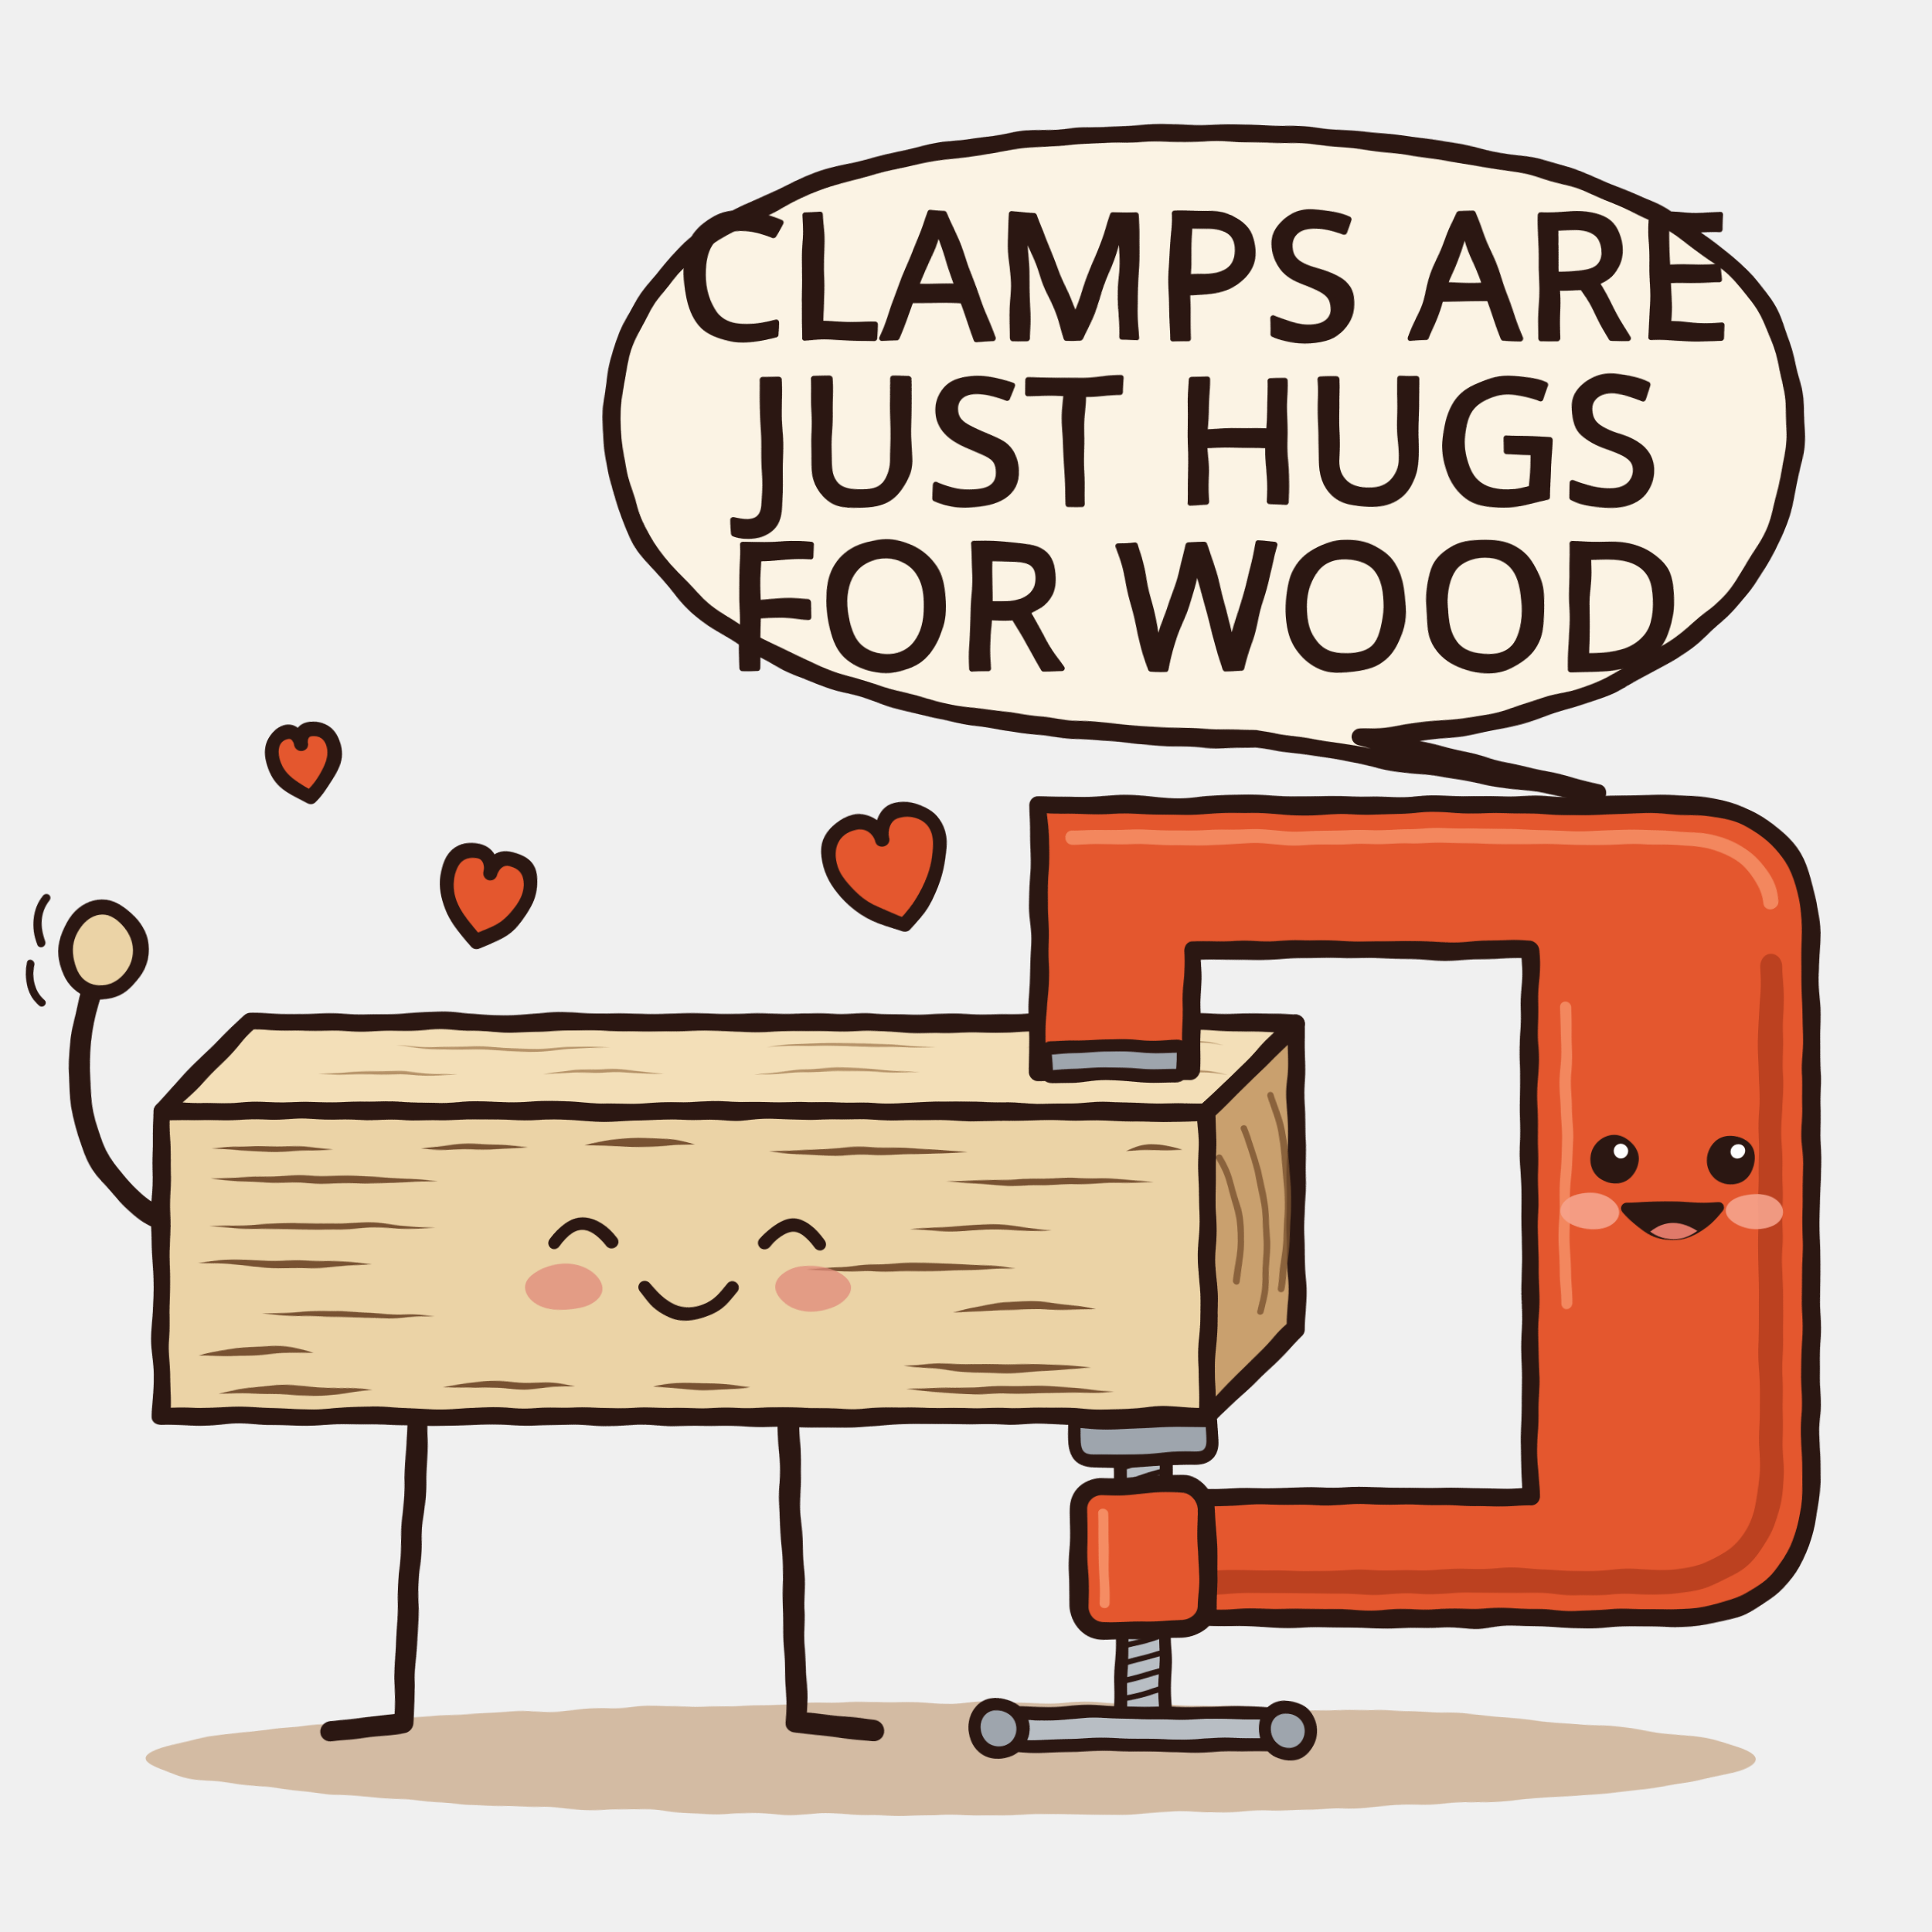
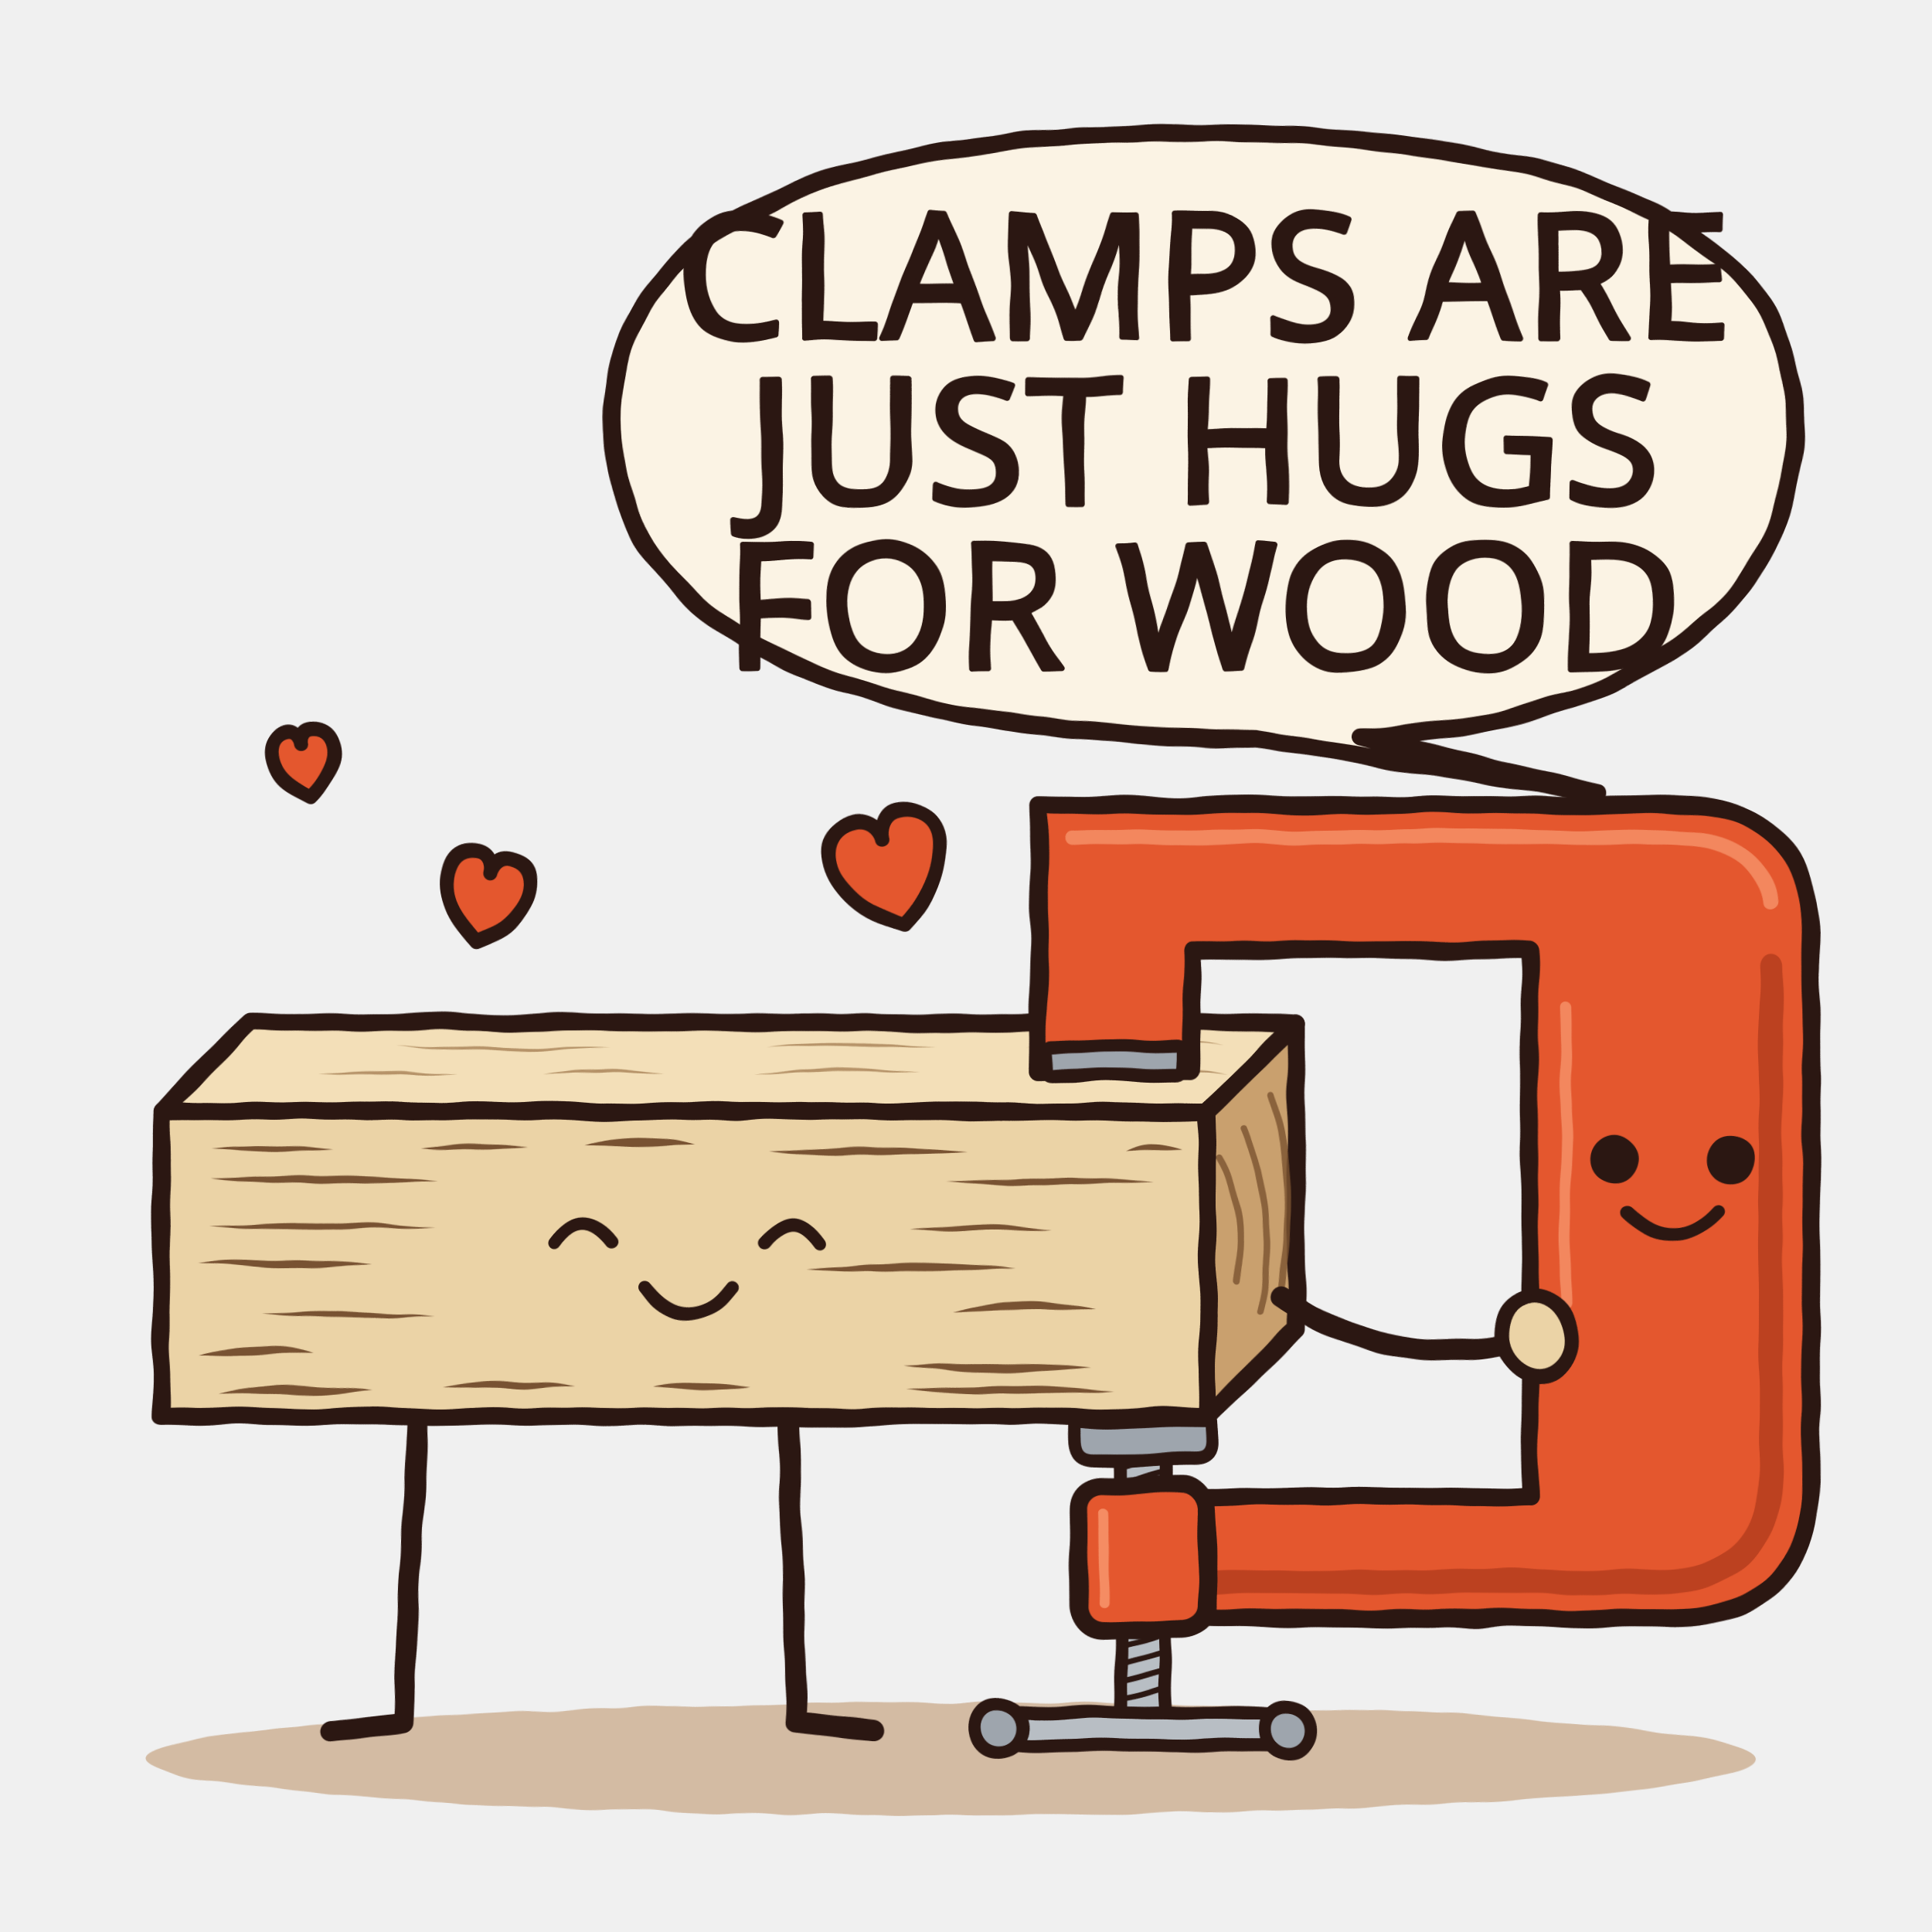
<svg xmlns="http://www.w3.org/2000/svg" width="2400" height="2400" viewBox="0 0 2400 2400">
  <defs>
    <style>@font-face{font-family:hand;src:url(Patrick_Hand.ttf)}
.t{font-family:hand;font-size:215px;fill:#2B1712;stroke:#2B1712;stroke-width:7;stroke-linejoin:round;text-anchor:middle;letter-spacing:4px}</style>
    <filter id="wob" x="-5%" y="-5%" width="110%" height="110%">
      <feTurbulence type="fractalNoise" baseFrequency="0.012" numOctaves="2" seed="3" />
      <feDisplacementMap in="SourceGraphic" scale="9" xChannelSelector="R" yChannelSelector="G" />
    </filter>
  </defs>
  <g filter="url(#wob)" stroke-linecap="round" stroke-linejoin="round">
    <ellipse cx="1180" cy="2185" rx="1000" ry="70" fill="#C9A98A" opacity="0.75" />
    <path d="M760,520 C760,250 1100,165 1480,165 C1880,165 2230,250 2230,520 C2230,800 1960,905 1690,915  L1985,985 L1560,918 C1080,915 760,800 760,520 Z" fill="#FBF3E4" stroke="#2B1712" stroke-width="22" />
    <text class="t" x="1495" y="420">CLAMPS ARE</text>
    <text class="t" x="1495" y="625">JUST HUGS</text>
    <text class="t" x="1495" y="830">FOR WOOD</text>
    <path d="M520,1740 L500,2140 L410,2150" fill="none" stroke="#2B1712" stroke-width="26" />
    <path d="M980,1740 L990,2140 L1085,2150" fill="none" stroke="#2B1712" stroke-width="26" />
-     <path d="M215,1520 C110,1480 70,1360 120,1215" fill="none" stroke="#2B1712" stroke-width="26" />
-     <ellipse cx="128" cy="1180" rx="46" ry="52" fill="#EBD3A6" stroke="#2B1712" stroke-width="18" />
-     <path d="M60,1115 q-20,25 -8,55 M50,1245 q-22,-20 -12,-50" fill="none" stroke="#2B1712" stroke-width="10" />
    <polygon points="200,1380 310,1270 1610,1270 1500,1380" fill="#F3DFB8" stroke="#2B1712" stroke-width="22" />
    <path d="M490.958,1300 Q624.456,1302.49 757.953,1302.247 Q624.456,1310.49 490.958,1300 Z" fill="#9C7447" opacity="0.7" />
    <path d="M953.698,1300 Q1058.127,1292.98 1162.555,1299.394 Q1058.127,1300.98 953.698,1300 Z" fill="#9C7447" opacity="0.7" />
    <path d="M1274.979,1300 Q1397.551,1286.245 1520.123,1297.373 Q1397.551,1294.245 1274.979,1300 Z" fill="#9C7447" opacity="0.7" />
    <path d="M393.789,1335 Q480.961,1326.801 568.134,1334.04 Q480.961,1334.801 393.789,1335 Z" fill="#9C7447" opacity="0.7" />
    <path d="M674.443,1335 Q749.461,1323.025 824.478,1332.908 Q749.461,1331.025 674.443,1335 Z" fill="#9C7447" opacity="0.7" />
    <path d="M936.654,1335 Q1038.925,1320.51 1141.195,1332.153 Q1038.925,1328.51 936.654,1335 Z" fill="#9C7447" opacity="0.7" />
    <path d="M1346.115,1335 Q1435.558,1322.971 1525.0,1332.891 Q1435.558,1330.971 1346.115,1335 Z" fill="#9C7447" opacity="0.7" />
    <polygon points="1500,1380 1610,1270 1610,1650 1500,1760" fill="#C9A06E" stroke="#2B1712" stroke-width="22" />
    <path d="M1515,1440 q40,70 20,150 M1545,1400 q45,110 20,230 M1580,1360 q35,120 10,240" fill="none" stroke="#7A5230" stroke-width="8" opacity="0.8" />
    <rect x="200" y="1380" width="1300" height="380" fill="#EBD3A6" stroke="#2B1712" stroke-width="22" />
    <path d="M262.383,1427.415 Q337.468,1419.626 412.553,1427.63 Q337.468,1433.237 262.383,1427.415 Z" fill="#6B4426" opacity="0.9" />
    <path d="M523.75,1425.119 Q589.549,1415.529 655.349,1424.721 Q589.549,1428.749 523.75,1425.119 Z" fill="#6B4426" opacity="0.9" />
    <path d="M725.129,1423.792 Q794.2,1402.48 863.272,1421.535 Q794.2,1424.541 725.129,1423.792 Z" fill="#6B4426" opacity="0.9" />
    <path d="M954.525,1432.163 Q1077.268,1418.057 1200.012,1431.543 Q1077.268,1437.321 954.525,1432.163 Z" fill="#6B4426" opacity="0.9" />
    <path d="M1396.688,1430.735 Q1433.344,1413.593 1470.0,1428.601 Q1433.344,1429.637 1396.688,1430.735 Z" fill="#6B4426" opacity="0.9" />
    <path d="M260.848,1464.892 Q402.461,1455.599 544.073,1465.725 Q402.461,1474.913 260.848,1464.892 Z" fill="#6B4426" opacity="0.9" />
    <path d="M1175.303,1468.841 Q1303.343,1460.354 1431.383,1469.355 Q1303.343,1476.672 1175.303,1468.841 Z" fill="#6B4426" opacity="0.9" />
    <path d="M259.977,1523.184 Q399.415,1514.964 538.853,1523.63 Q399.415,1530.498 259.977,1523.184 Z" fill="#6B4426" opacity="0.9" />
    <path d="M1129.53,1527.683 Q1218.324,1517.219 1307.117,1527.192 Q1218.324,1531.341 1129.53,1527.683 Z" fill="#6B4426" opacity="0.9" />
    <path d="M245.198,1567.627 Q354.095,1560.241 462.991,1569.215 Q354.095,1580.525 245.198,1567.627 Z" fill="#6B4426" opacity="0.9" />
    <path d="M1002.235,1576.51 Q1131.764,1563.575 1261.294,1576.247 Q1131.764,1582.87 1002.235,1576.51 Z" fill="#6B4426" opacity="0.9" />
    <path d="M324.468,1632.626 Q431.878,1628.232 539.288,1633.835 Q431.878,1641.711 324.468,1632.626 Z" fill="#6B4426" opacity="0.9" />
    <path d="M1183.574,1628.173 Q1272.034,1605.943 1360.494,1625.308 Q1272.034,1626.232 1183.574,1628.173 Z" fill="#6B4426" opacity="0.9" />
    <path d="M246.805,1682.943 Q318.514,1662.152 390.224,1680.719 Q318.514,1683.557 246.805,1682.943 Z" fill="#6B4426" opacity="0.9" />
    <path d="M1124.082,1696.134 Q1239.026,1689.679 1353.97,1698.318 Q1239.026,1711.655 1124.082,1696.134 Z" fill="#6B4426" opacity="0.9" />
    <path d="M271.53,1731.147 Q367.407,1709.461 463.284,1729.053 Q367.407,1732.988 271.53,1731.147 Z" fill="#6B4426" opacity="0.9" />
    <path d="M547.954,1720.733 Q631.15,1711.121 714.346,1721.268 Q631.15,1729.353 547.954,1720.733 Z" fill="#6B4426" opacity="0.9" />
    <path d="M811.13,1723.703 Q871.54,1714.445 931.949,1724.101 Q871.54,1731.381 811.13,1723.703 Z" fill="#6B4426" opacity="0.9" />
    <path d="M1125.383,1725.248 Q1254.432,1716.449 1383.481,1726.305 Q1254.432,1736.166 1125.383,1725.248 Z" fill="#6B4426" opacity="0.9" />
-     <ellipse cx="700" cy="1600" rx="48" ry="28" fill="#E0897A" opacity="0.75" stroke="none" />
-     <ellipse cx="1010" cy="1600" rx="48" ry="28" fill="#E0897A" opacity="0.75" stroke="none" />
    <path d="M690,1545 q35,-45 70,0" fill="none" stroke="#2B1712" stroke-width="16" />
    <path d="M950,1545 q35,-45 70,0" fill="none" stroke="#2B1712" stroke-width="16" />
    <path d="M800,1600 q55,65 110,0" fill="none" stroke="#2B1712" stroke-width="16" />
    <rect x="1392" y="1790" width="56" height="360" fill="#B8BEC4" stroke="#2B1712" stroke-width="16" />
    <line x1="1392" y1="1822" x2="1448" y2="1808" stroke="#2B1712" stroke-width="7" stroke-linecap="round" />
    <line x1="1392" y1="1842" x2="1448" y2="1828" stroke="#2B1712" stroke-width="7" stroke-linecap="round" />
    <line x1="1392" y1="2045" x2="1448" y2="2031" stroke="#2B1712" stroke-width="7" stroke-linecap="round" />
    <line x1="1392" y1="2067" x2="1448" y2="2053" stroke="#2B1712" stroke-width="7" stroke-linecap="round" />
    <line x1="1392" y1="2089" x2="1448" y2="2075" stroke="#2B1712" stroke-width="7" stroke-linecap="round" />
    <line x1="1392" y1="2111" x2="1448" y2="2097" stroke="#2B1712" stroke-width="7" stroke-linecap="round" />
    <path d="M1335,1766 h170 v26 q0,22 -22,22 h-126 q-22,0 -22,-22 Z" fill="#9EA5AD" stroke="#2B1712" stroke-width="16" />
    <rect x="1240" y="2128" width="360" height="40" rx="20" fill="#B8BEC4" stroke="#2B1712" stroke-width="16" />
    <circle cx="1240" cy="2148" r="30" fill="#9EA5AD" stroke="#2B1712" stroke-width="16" />
    <circle cx="1600" cy="2148" r="30" fill="#9EA5AD" stroke="#2B1712" stroke-width="16" />
    <path d="M1290,1000 L2080,1000 Q2250,1000 2250,1170 L2250,1830 Q2250,2010 2080,2010 L1350,2010 L1350,1860  L1900,1860 L1900,1180 L1480,1180 L1480,1330 L1290,1330 Z" fill="#E4572E" stroke="#2B1712" stroke-width="22" />
    <path d="M2200,1200 L2200,1820 Q2200,1960 2075,1965 L1400,1965" fill="none" stroke="#B83E1E" stroke-width="30" opacity="0.9" />
    <path d="M1330,1040 L2060,1040 Q2185,1040 2200,1120" fill="none" stroke="#F58C63" stroke-width="18" opacity="0.9" />
    <path d="M1945,1250 L1945,1620" fill="none" stroke="#F58C63" stroke-width="14" opacity="0.9" />
    <rect x="1300" y="1300" width="170" height="36" rx="8" fill="#9EA5AD" stroke="#2B1712" stroke-width="16" />
    <rect x="1340" y="1845" width="160" height="180" rx="30" fill="#E4572E" stroke="#2B1712" stroke-width="22" />
    <path d="M1370,1880 L1370,1990" stroke="#F58C63" stroke-width="12" />
    <circle cx="2005" cy="1440" r="30" fill="#2B1712" />
    <circle cx="2150" cy="1440" r="30" fill="#2B1712" />
-     <circle cx="2014" cy="1430" r="9" fill="#FFF" />
-     <circle cx="2159" cy="1430" r="9" fill="#FFF" />
-     <ellipse cx="1975" cy="1505" rx="36" ry="22" fill="#F6A38C" opacity="0.9" />
-     <ellipse cx="2180" cy="1505" rx="36" ry="22" fill="#F6A38C" opacity="0.9" />
-     <path d="M2020,1500 q57,70 115,0 Z" fill="#2B1712" stroke="#2B1712" stroke-width="14" />
-     <path d="M2048,1530 q30,-20 60,0 q-30,22 -60,0 Z" fill="#E07A6A" stroke="none" />
+     <path d="M2020,1505 q57,60 115,0" fill="none" stroke="#2B1712" stroke-width="16" />
+     <path d="M1590,1610 C1690,1680 1800,1690 1878,1668" fill="none" stroke="#2B1712" stroke-width="26" />
+     <ellipse cx="1908" cy="1660" rx="44" ry="50" transform="rotate(-20 1908 1660)" fill="#EBD3A6" stroke="#2B1712" stroke-width="18" />
+     <path d="M1890,1618 q20,-8 40,5" fill="none" stroke="#2B1712" stroke-width="9" />
    <path transform="translate(1110,1100) rotate(-15) scale(1.5)" d="M0,35 C-60,-5 -55,-60 -18,-60 C-5,-60 0,-48 0,-40 C0,-48 5,-60 18,-60 C55,-60 60,-5 0,35 Z" fill="#E4572E" stroke="#2B1712" stroke-width="11.733" stroke-linejoin="round" />
    <path transform="translate(600,1130) rotate(12) scale(1.15)" d="M0,35 C-60,-5 -55,-60 -18,-60 C-5,-60 0,-48 0,-40 C0,-48 5,-60 18,-60 C55,-60 60,-5 0,35 Z" fill="#E4572E" stroke="#2B1712" stroke-width="15.304" stroke-linejoin="round" />
    <path transform="translate(380,960) rotate(-8) scale(0.85)" d="M0,35 C-60,-5 -55,-60 -18,-60 C-5,-60 0,-48 0,-40 C0,-48 5,-60 18,-60 C55,-60 60,-5 0,35 Z" fill="#E4572E" stroke="#2B1712" stroke-width="20.706" stroke-linejoin="round" />
  </g>
</svg>
